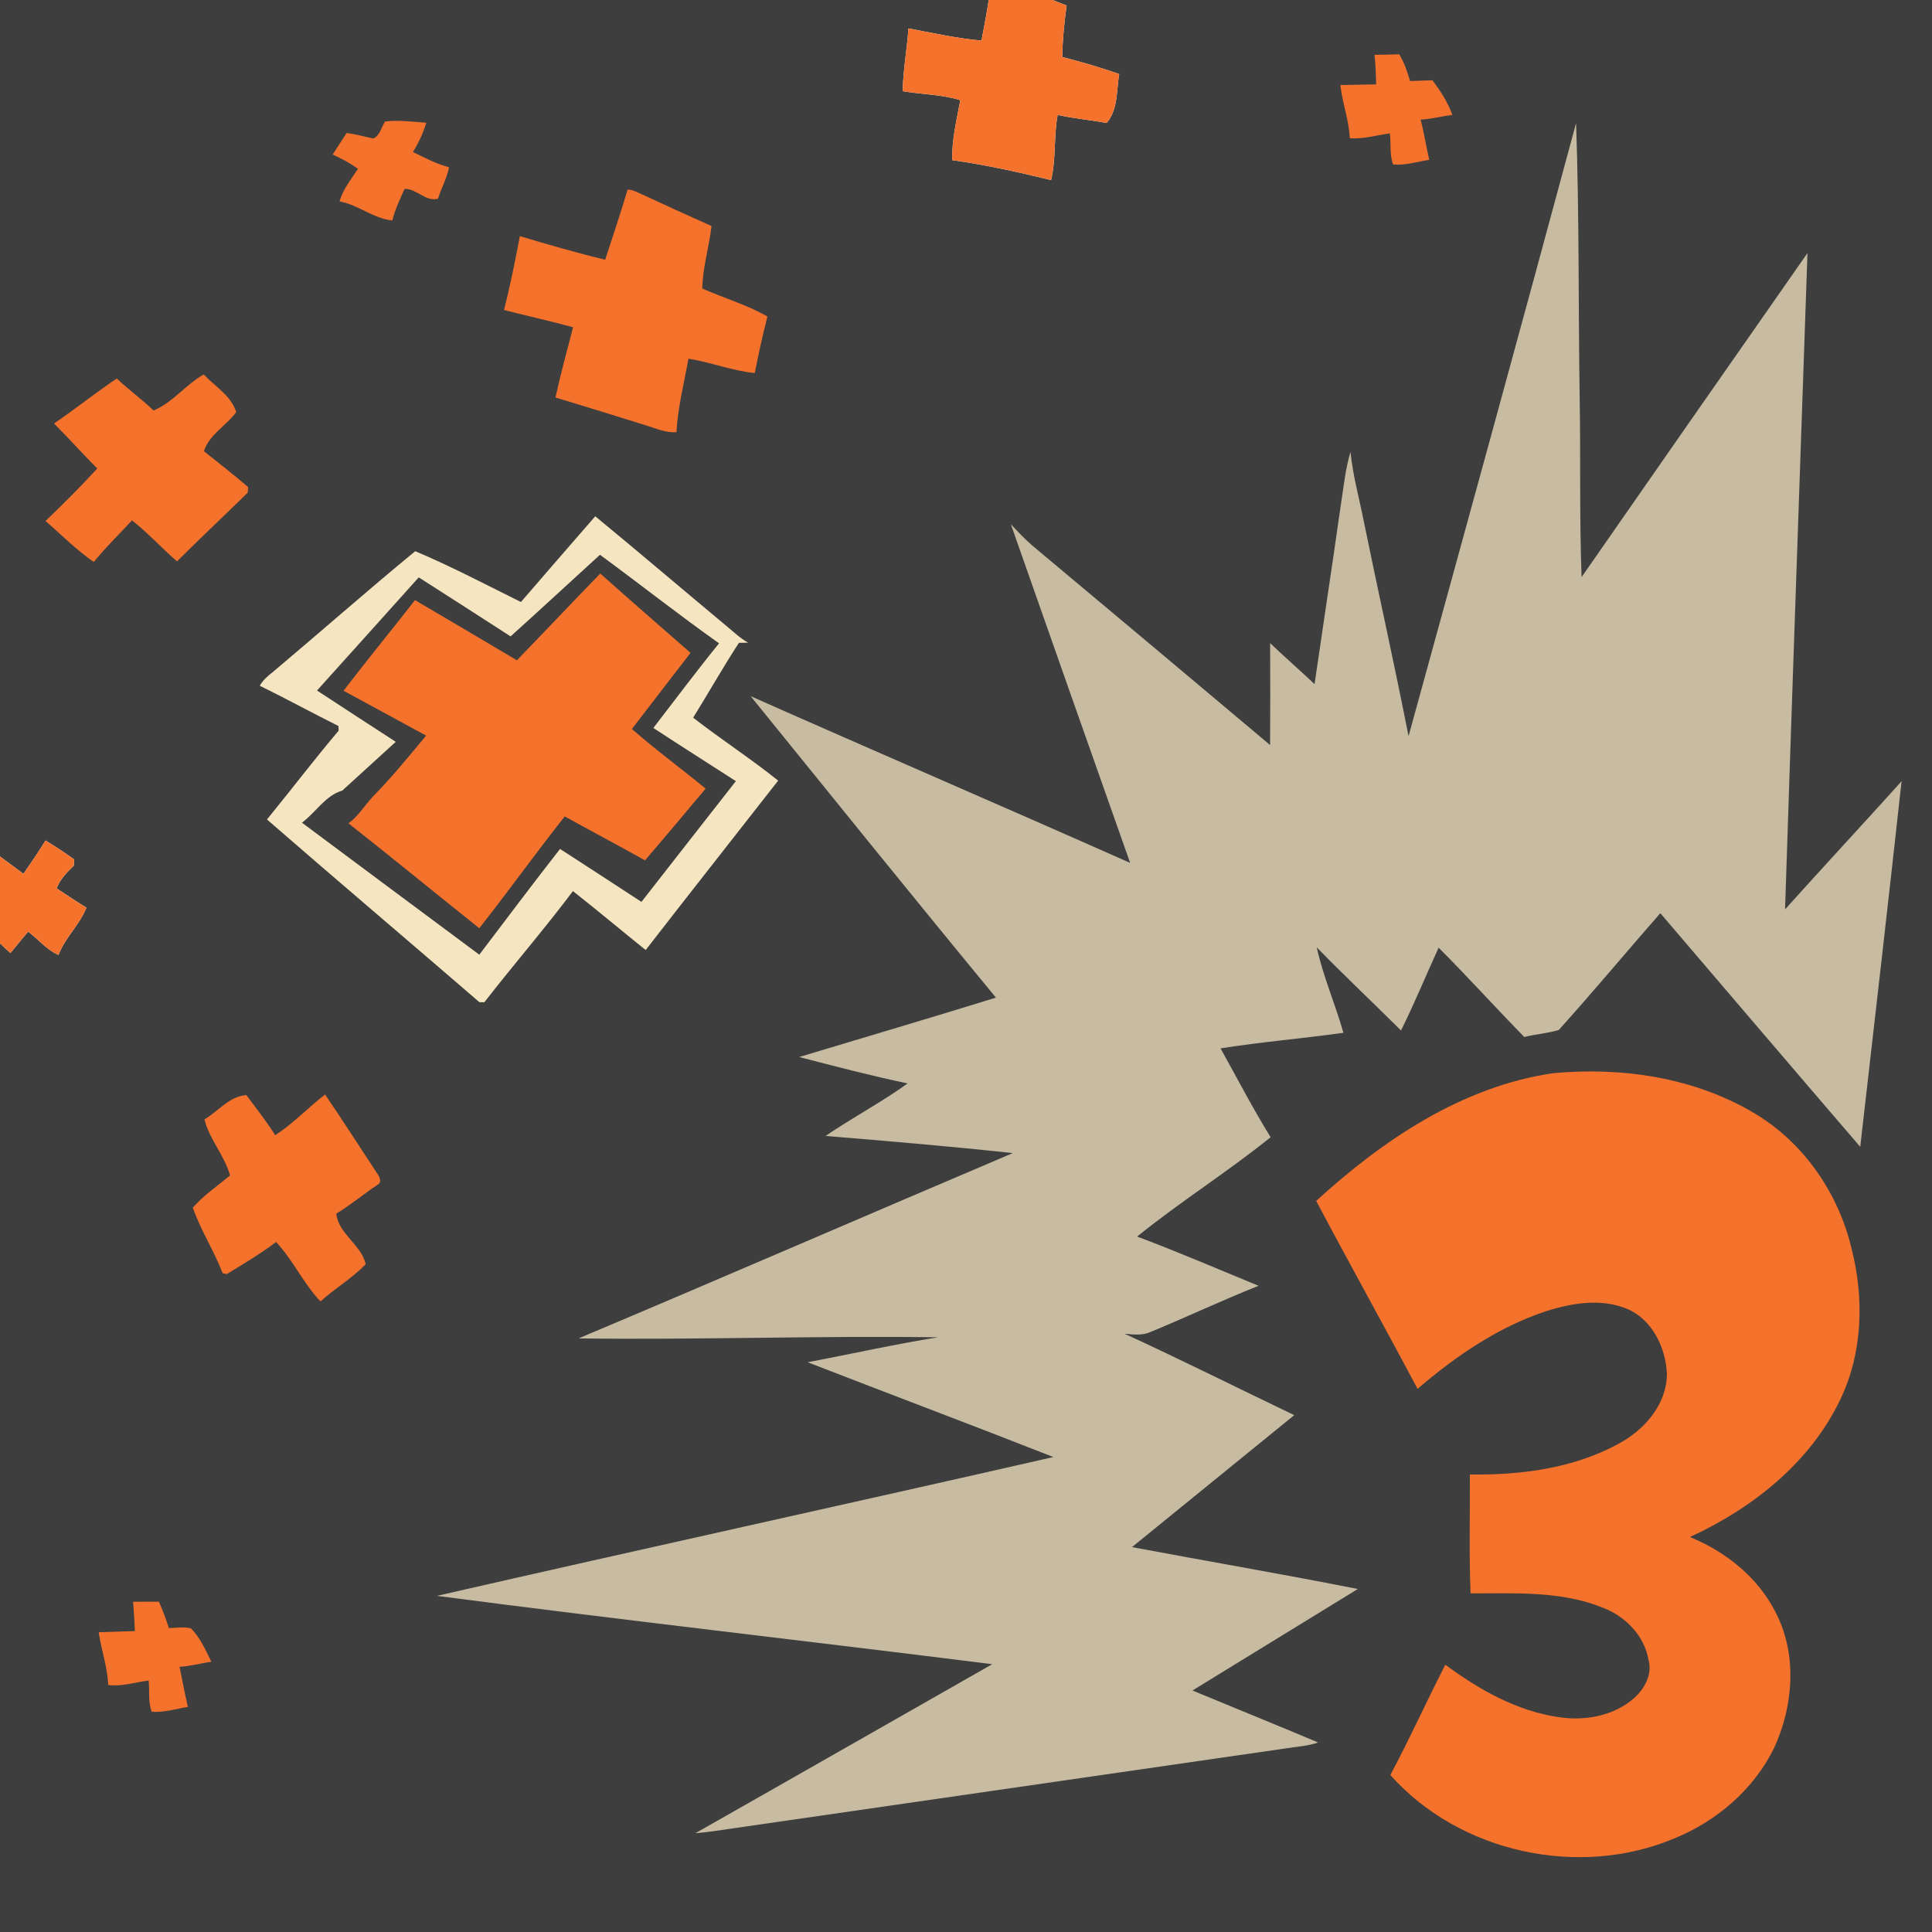
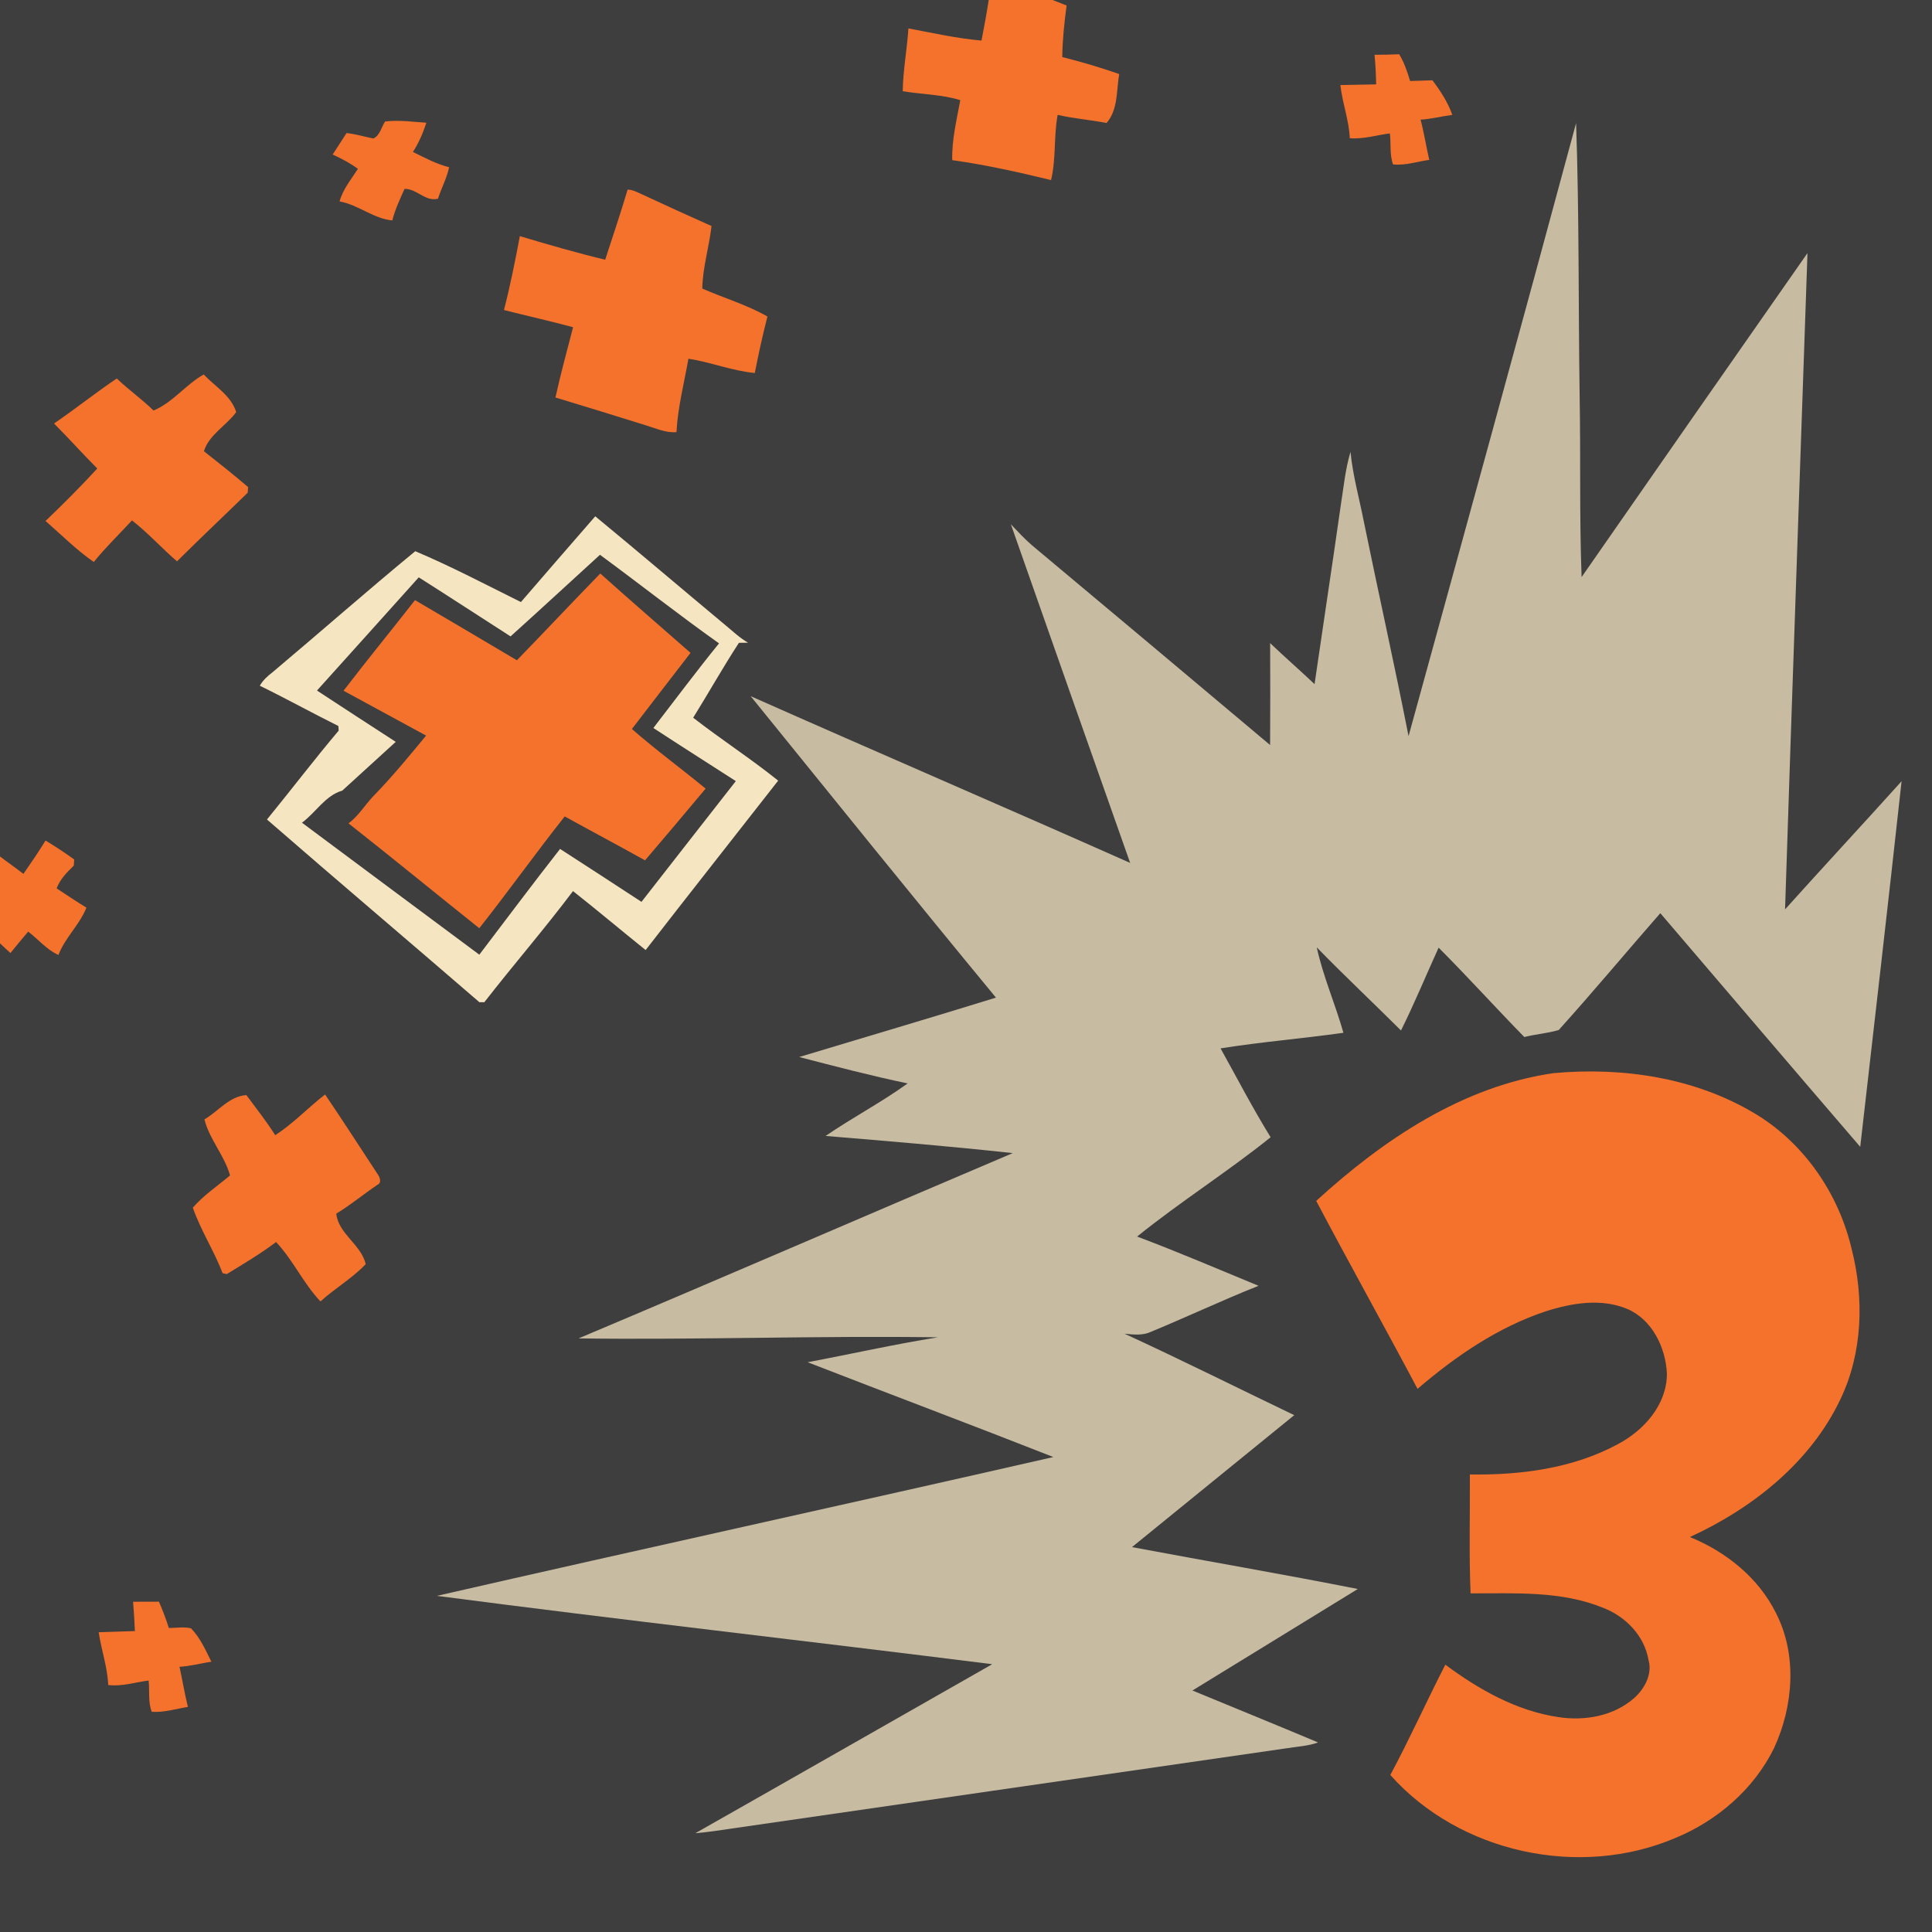
- <svg xmlns="http://www.w3.org/2000/svg" width="512pt" height="512pt" viewBox="0 0 512 512" version="1.1">
-   <path fill="#3e3e3e" opacity="1.00" d=" M 0.00 0.00 L 262.02 0.00 C 261.47 3.60 260.80 7.18 260.11 10.75 C 253.58 10.19 247.17 8.73 240.74 7.53 C 240.38 13.09 239.32 18.59 239.23 24.17 C 244.30 25.02 249.55 25.02 254.49 26.54 C 253.52 31.79 252.22 37.06 252.35 42.44 C 261.16 43.67 269.89 45.61 278.54 47.72 C 279.91 42.04 279.22 36.15 280.29 30.44 C 284.57 31.43 288.96 31.76 293.26 32.59 C 296.35 28.98 295.83 24.00 296.60 19.62 C 291.64 17.88 286.60 16.41 281.51 15.12 C 281.57 10.55 282.05 5.99 282.66 1.46 C 281.43 0.96 280.19 0.47 278.95 -0.00 L 512.00 0.00 L 512.00 512.00 L 0.00 512.00 L 0.00 249.99 C 0.90 250.87 1.84 251.71 2.77 252.56 C 4.31 250.65 5.87 248.76 7.46 246.89 C 10.17 248.91 12.34 251.69 15.49 253.07 C 17.25 248.46 21.10 245.09 22.90 240.53 C 20.21 238.91 17.63 237.14 15.00 235.43 C 15.91 233.01 17.74 231.16 19.56 229.40 C 19.58 228.99 19.63 228.18 19.66 227.77 C 17.20 225.98 14.66 224.33 12.07 222.75 C 10.23 225.77 8.21 228.68 6.21 231.59 C 4.17 230.01 2.04 228.54 0.00 226.97 L 0.00 0.00 Z" />
-   <path fill="#f5722c" opacity="1.00" d=" M 262.02 0.00 L 278.95 0.00 C 280.19 0.47 281.43 0.96 282.66 1.46 C 282.05 5.99 281.57 10.55 281.51 15.12 C 286.60 16.41 291.64 17.88 296.60 19.62 C 295.83 24.00 296.35 28.98 293.26 32.59 C 288.96 31.76 284.57 31.43 280.29 30.44 C 279.22 36.15 279.91 42.04 278.54 47.72 C 269.89 45.61 261.16 43.67 252.35 42.44 C 252.22 37.06 253.52 31.79 254.49 26.54 C 249.55 25.02 244.30 25.02 239.23 24.17 C 239.32 18.59 240.38 13.09 240.74 7.53 C 247.17 8.73 253.58 10.19 260.11 10.75 C 260.80 7.18 261.47 3.60 262.02 0.00 Z" />
-   <path fill="#f5722c" opacity="1.00" d=" M 364.27 14.52 C 366.44 14.51 368.62 14.48 370.80 14.38 C 372.14 16.58 372.96 19.02 373.69 21.47 C 375.65 21.41 377.63 21.34 379.61 21.28 C 381.74 24.10 383.70 27.09 384.88 30.45 C 382.06 30.80 379.31 31.55 376.47 31.71 C 377.40 35.23 377.95 38.83 378.77 42.37 C 375.58 42.81 372.43 43.91 369.17 43.57 C 368.23 41.01 368.67 38.07 368.33 35.35 C 364.79 35.80 361.32 36.92 357.71 36.63 C 357.50 31.82 355.73 27.29 355.22 22.54 C 358.38 22.46 361.53 22.40 364.69 22.36 C 364.65 19.74 364.52 17.12 364.27 14.52 Z" />
-   <path fill="#f5722c" opacity="1.00" d=" M 102.05 32.20 C 105.70 31.75 109.35 32.28 112.99 32.53 C 112.11 35.24 110.98 37.87 109.43 40.27 C 112.54 41.80 115.63 43.46 119.01 44.32 C 118.43 47.23 116.95 49.84 116.08 52.66 C 112.71 53.53 110.49 50.00 107.21 50.05 C 105.99 52.79 104.69 55.51 103.97 58.42 C 98.96 57.94 94.95 54.27 89.99 53.38 C 90.87 50.14 93.08 47.53 94.85 44.74 C 92.77 43.22 90.50 42.01 88.16 40.96 C 89.38 39.06 90.62 37.17 91.84 35.26 C 94.24 35.52 96.57 36.23 98.93 36.70 C 100.67 35.97 101.07 33.68 102.05 32.20 Z" />
-   <path fill="#c7bba1" opacity="1.00" d=" M 373.28 195.09 C 388.17 140.96 403.07 86.82 417.68 32.62 C 418.52 56.73 418.27 80.88 418.62 105.00 C 418.91 120.98 418.54 136.96 419.14 152.93 C 439.06 124.29 459.00 95.66 479.00 67.07 C 477.03 125.04 474.93 183.01 473.06 240.99 C 483.29 229.61 493.70 218.40 503.94 207.03 C 500.40 239.34 496.67 271.63 492.98 303.92 C 475.27 283.33 457.65 262.65 440.00 242.00 C 430.99 252.29 422.23 262.82 413.07 272.97 C 410.09 273.85 406.97 274.06 403.96 274.82 C 396.31 267.01 388.98 258.88 381.25 251.14 C 377.92 258.45 374.85 265.90 371.28 273.09 C 363.88 265.71 356.25 258.55 348.95 251.06 C 350.64 258.79 353.87 266.09 356.02 273.70 C 345.19 275.23 334.26 276.11 323.46 277.83 C 327.84 285.70 331.99 293.72 336.73 301.38 C 325.29 310.59 312.77 318.47 301.35 327.70 C 312.19 331.77 322.83 336.35 333.53 340.75 C 323.93 344.57 314.59 348.98 305.05 352.93 C 302.83 353.99 300.35 353.68 298.00 353.44 C 313.11 360.39 327.99 367.84 342.99 375.03 C 328.63 386.66 314.34 398.37 299.99 410.00 C 319.93 413.74 339.93 417.16 359.83 421.10 C 345.23 430.09 330.61 439.02 316.01 448.00 C 327.10 452.61 338.24 457.10 349.31 461.77 C 346.71 462.70 343.94 462.85 341.24 463.27 C 292.20 470.37 243.16 477.44 194.12 484.55 C 190.85 485.05 187.57 485.54 184.27 485.82 C 210.52 470.94 236.72 455.96 262.95 441.03 C 213.91 434.86 164.78 429.33 115.78 422.92 C 170.19 410.47 224.73 398.55 279.15 386.13 C 257.50 377.62 235.72 369.43 214.04 361.01 C 225.54 358.83 236.98 356.25 248.55 354.40 C 216.81 353.94 185.05 355.12 153.33 354.69 C 191.75 338.49 230.00 321.89 268.38 305.59 C 251.88 303.78 235.33 302.41 218.79 301.04 C 225.89 296.17 233.55 292.16 240.53 287.12 C 230.88 285.10 221.33 282.60 211.79 280.12 C 229.18 274.88 246.60 269.75 263.94 264.38 C 242.09 237.90 220.54 211.17 198.93 184.49 C 232.40 199.34 266.04 213.81 299.50 228.68 C 288.94 198.78 278.39 168.87 267.89 138.94 C 269.72 140.86 271.53 142.83 273.55 144.56 C 294.59 162.16 315.61 179.78 336.59 197.44 C 336.65 188.43 336.63 179.43 336.60 170.43 C 340.45 174.13 344.50 177.62 348.37 181.30 C 350.66 165.49 353.08 149.70 355.32 133.89 C 356.08 129.15 356.51 124.35 357.90 119.74 C 358.50 125.97 360.21 132.00 361.41 138.13 C 365.29 157.13 369.55 176.06 373.28 195.09 Z" />
-   <path fill="#f5722c" opacity="1.00" d=" M 166.32 50.26 C 167.46 50.23 168.50 50.78 169.52 51.22 C 175.84 54.17 182.18 57.06 188.56 59.90 C 187.93 65.45 186.22 70.85 186.11 76.47 C 191.84 78.99 197.93 80.76 203.38 83.88 C 202.10 88.83 201.01 93.83 200.03 98.85 C 194.03 98.29 188.38 95.98 182.44 95.06 C 181.30 101.53 179.62 107.95 179.27 114.52 C 176.48 114.76 173.91 113.55 171.30 112.76 C 163.27 110.26 155.25 107.76 147.20 105.34 C 148.58 99.09 150.27 92.91 151.87 86.72 C 145.80 85.07 139.65 83.71 133.56 82.16 C 135.22 75.70 136.53 69.14 137.77 62.58 C 145.26 64.82 152.78 67.00 160.38 68.83 C 162.39 62.65 164.48 56.47 166.32 50.26 Z" />
-   <path fill="#f5722c" opacity="1.00" d=" M 40.68 108.79 C 45.74 106.73 49.20 101.92 53.99 99.24 C 56.99 102.44 61.21 104.79 62.60 109.21 C 59.97 112.82 55.39 115.19 54.04 119.58 C 57.99 122.68 61.93 125.82 65.75 129.08 C 65.72 129.46 65.67 130.20 65.65 130.57 C 59.42 136.65 53.08 142.62 46.91 148.76 C 42.83 145.25 39.23 141.22 34.98 137.91 C 31.59 141.57 28.00 145.05 24.85 148.93 C 20.26 145.76 16.28 141.74 12.07 138.06 C 16.78 133.56 21.38 128.94 25.78 124.16 C 21.89 120.26 18.22 116.14 14.32 112.23 C 19.96 108.39 25.29 104.11 30.95 100.30 C 34.05 103.29 37.61 105.77 40.68 108.79 Z" />
-   <path fill="#f5e5c1" opacity="1.00" d=" M 138.05 159.54 C 144.58 151.93 151.18 144.40 157.75 136.82 C 169.34 146.37 180.77 156.10 192.31 165.72 C 194.24 167.31 196.06 169.07 198.25 170.32 C 197.64 170.33 196.43 170.35 195.82 170.36 C 191.59 176.85 187.78 183.61 183.69 190.19 C 191.06 195.93 198.93 201.02 206.22 206.87 C 194.53 221.84 182.75 236.75 171.11 251.77 C 164.66 246.58 158.33 241.27 151.84 236.15 C 144.29 246.19 136.07 255.69 128.36 265.60 C 128.03 265.60 127.39 265.60 127.06 265.60 C 108.33 249.42 89.43 233.42 70.75 217.17 C 77.13 209.36 83.25 201.32 89.75 193.62 C 89.73 193.31 89.69 192.70 89.68 192.39 C 82.69 188.92 75.85 185.15 68.84 181.73 C 69.67 180.29 70.89 179.17 72.20 178.18 C 84.85 167.54 97.27 156.58 110.04 146.07 C 119.56 150.09 128.77 154.94 138.05 159.54 Z" />
-   <path fill="#3e3e3e" opacity="1.00" d=" M 135.31 168.65 C 143.26 161.50 151.09 154.22 159.00 147.02 C 169.56 154.78 179.86 162.90 190.55 170.49 C 184.59 177.83 178.93 185.43 173.15 192.92 C 180.40 197.67 187.72 202.32 195.01 207.01 C 186.65 217.66 178.33 228.35 169.99 239.01 C 162.81 234.32 155.63 229.63 148.42 224.98 C 141.17 234.23 134.14 243.64 127.02 253.00 C 111.33 241.37 95.69 229.67 80.02 218.02 C 83.66 215.34 86.25 210.78 90.70 209.52 C 95.45 205.24 100.13 200.87 104.88 196.59 C 97.91 192.07 90.95 187.55 84.01 182.99 C 92.99 173.00 102.01 163.03 110.97 153.01 C 119.11 158.18 127.20 163.44 135.31 168.65 Z" />
-   <path fill="#f5722c" opacity="1.00" d=" M 136.98 174.98 C 144.39 167.36 151.66 159.60 159.08 151.99 C 166.99 159.08 175.03 166.01 183.00 173.02 C 177.82 179.75 172.61 186.45 167.46 193.19 C 173.76 198.71 180.53 203.67 187.00 208.99 C 181.69 215.36 176.32 221.69 170.94 228.00 C 163.88 224.06 156.74 220.28 149.66 216.36 C 141.94 226.11 134.72 236.23 127.02 245.99 C 115.44 236.76 104.00 227.36 92.36 218.20 C 95.01 216.24 96.70 213.34 98.94 210.98 C 103.90 205.91 108.40 200.41 112.92 194.94 C 105.63 190.97 98.33 187.03 91.04 183.05 C 97.24 174.96 103.71 167.07 109.98 159.04 C 118.99 164.33 128.00 169.64 136.98 174.98 Z" />
-   <path fill="#f5722c" opacity="1.00" d=" M 6.21 231.59 C 8.21 228.68 10.23 225.77 12.07 222.75 C 14.66 224.33 17.20 225.98 19.66 227.77 C 19.63 228.18 19.58 228.99 19.56 229.40 C 17.74 231.16 15.91 233.01 15.00 235.43 C 17.63 237.14 20.21 238.91 22.90 240.53 C 21.10 245.09 17.25 248.46 15.49 253.07 C 12.34 251.69 10.17 248.91 7.46 246.89 C 5.87 248.76 4.31 250.65 2.77 252.56 C 1.84 251.71 0.90 250.87 0.00 249.99 L 0.00 226.97 C 2.04 228.54 4.17 230.01 6.21 231.59 Z" />
-   <path fill="#f5722c" opacity="1.00" d=" M 411.65 284.40 C 429.90 282.72 449.07 285.54 464.98 295.05 C 478.05 302.84 487.28 316.31 490.72 331.05 C 494.04 344.13 493.63 358.44 487.76 370.75 C 479.82 387.54 464.44 399.71 447.84 407.33 C 457.38 411.21 465.95 418.07 470.61 427.39 C 476.34 438.51 475.28 452.11 470.15 463.25 C 464.80 474.14 455.06 482.54 443.90 487.12 C 418.55 497.89 386.79 491.02 368.45 470.39 C 373.60 460.79 378.05 450.85 383.03 441.16 C 391.92 447.75 401.91 453.42 413.00 455.05 C 419.98 456.14 427.67 454.77 433.07 450.00 C 435.83 447.55 437.93 443.71 436.88 439.95 C 435.81 433.55 430.86 428.43 424.93 426.12 C 413.80 421.54 401.50 422.29 389.72 422.26 C 389.28 411.76 389.59 401.25 389.53 390.75 C 402.92 390.95 416.80 389.18 428.73 382.73 C 435.68 379.06 441.74 372.27 441.75 364.04 C 441.42 357.10 437.84 349.65 431.16 346.85 C 424.27 344.00 416.52 345.32 409.64 347.51 C 396.95 351.73 385.74 359.42 375.66 368.06 C 366.82 351.39 357.62 334.93 348.81 318.25 C 366.47 302.10 387.50 287.91 411.65 284.40 Z" />
-   <path fill="#f5722c" opacity="1.00" d=" M 54.18 296.65 C 57.89 294.49 60.71 290.54 65.29 290.21 C 67.89 293.71 70.60 297.15 72.94 300.84 C 77.72 297.75 81.65 293.53 86.15 290.05 C 90.86 296.95 95.35 304.01 99.96 310.98 C 100.56 311.78 101.31 313.37 100.05 313.97 C 96.35 316.44 92.94 319.33 89.12 321.62 C 89.65 326.98 95.74 329.83 96.92 335.01 C 93.39 338.73 88.76 341.41 84.93 344.89 C 80.41 340.15 77.68 333.93 73.16 329.15 C 69.01 332.28 64.52 334.95 60.09 337.65 C 59.82 337.59 59.27 337.47 59.00 337.41 C 56.72 331.45 53.19 326.05 51.10 320.04 C 53.95 316.76 57.65 314.30 60.96 311.50 C 59.50 306.19 55.51 301.99 54.18 296.65 Z" />
-   <path fill="#f5722c" opacity="1.00" d=" M 35.27 424.48 C 37.55 424.46 39.83 424.46 42.11 424.46 C 43.12 426.73 43.99 429.07 44.75 431.44 C 46.70 431.42 48.68 431.08 50.60 431.51 C 53.05 434.00 54.48 437.29 56.02 440.38 C 53.19 440.77 50.43 441.58 47.57 441.71 C 48.35 445.25 48.92 448.83 49.80 452.35 C 46.63 452.85 43.47 453.88 40.22 453.64 C 39.20 451.07 39.70 448.09 39.39 445.36 C 35.82 445.79 32.32 447.01 28.68 446.54 C 28.47 441.77 26.86 437.25 26.15 432.56 C 29.35 432.47 32.55 432.36 35.75 432.25 C 35.64 429.66 35.48 427.06 35.27 424.48 Z" />
+ <svg xmlns="http://www.w3.org/2000/svg" width="1280" height="1280" viewBox="0 0 1024 1024" version="1.1" id="svg2">
+   <defs id="defs34" />
+   <rect style="fill:#3e3e3e;fill-opacity:1;fill-rule:nonzero;stroke:none" id="rect3014" width="1024" height="1024" x="0" y="0" />
+   <path d="m 524.04,0 33.86,0 c 2.48,0.94 4.96,1.92 7.42,2.92 -1.22,9.06 -2.18,18.18 -2.3,27.32 10.18,2.58 20.26,5.52 30.18,9 -1.54,8.76 -0.5,18.72 -6.68,25.94 -8.6,-1.66 -17.38,-2.32 -25.94,-4.3 -2.14,11.42 -0.76,23.2 -3.5,34.56 -17.3,-4.22 -34.76,-8.1 -52.38,-10.56 -0.26,-10.76 2.34,-21.3 4.28,-31.8 -9.88,-3.04 -20.38,-3.04 -30.52,-4.74 0.18,-11.16 2.3,-22.16 3.02,-33.28 12.86,2.4 25.68,5.32 38.74,6.44 1.38,-7.14 2.72,-14.3 3.82,-21.5 z" id="path6" style="fill:#f5722c" />
+   <path d="m 728.54,29.04 c 4.34,-0.02 8.7,-0.08 13.06,-0.28 2.68,4.4 4.32,9.28 5.78,14.18 3.92,-0.12 7.88,-0.26 11.84,-0.38 4.26,5.64 8.18,11.62 10.54,18.34 -5.64,0.7 -11.14,2.2 -16.82,2.52 1.86,7.04 2.96,14.24 4.6,21.32 -6.38,0.88 -12.68,3.08 -19.2,2.4 -1.88,-5.12 -1,-11 -1.68,-16.44 -7.08,0.9 -14.02,3.14 -21.24,2.56 -0.42,-9.62 -3.96,-18.68 -4.98,-28.18 6.32,-0.16 12.62,-0.28 18.94,-0.36 -0.08,-5.24 -0.34,-10.48 -0.84,-15.68 z" id="path8" style="fill:#f5722c" />
+   <path d="m 204.1,64.4 c 7.3,-0.9 14.6,0.16 21.88,0.66 -1.76,5.42 -4.02,10.68 -7.12,15.48 6.22,3.06 12.4,6.38 19.16,8.1 -1.16,5.82 -4.12,11.04 -5.86,16.68 -6.74,1.74 -11.18,-5.32 -17.74,-5.22 -2.44,5.48 -5.04,10.92 -6.48,16.74 -10.02,-0.96 -18.04,-8.3 -27.96,-10.08 1.76,-6.48 6.18,-11.7 9.72,-17.28 -4.16,-3.04 -8.7,-5.46 -13.38,-7.56 2.44,-3.8 4.92,-7.58 7.36,-11.4 4.8,0.52 9.46,1.94 14.18,2.88 3.48,-1.46 4.28,-6.04 6.24,-9 z" id="path10" style="fill:#f5722c" />
+   <path d="m 746.56,390.18 c 29.78,-108.26 59.58,-216.54 88.8,-324.94 1.68,48.22 1.18,96.52 1.88,144.76 0.58,31.96 -0.16,63.92 1.04,95.86 C 878.12,248.58 918,191.32 958,134.14 c -3.94,115.94 -8.14,231.88 -11.88,347.84 20.46,-22.76 41.28,-45.18 61.76,-67.92 -7.08,64.62 -14.54,129.2 -21.92,193.78 C 950.54,566.66 915.3,525.3 880,484 c -18.02,20.58 -35.54,41.64 -53.86,61.94 -5.96,1.76 -12.2,2.18 -18.22,3.7 -15.3,-15.62 -29.96,-31.88 -45.42,-47.36 -6.66,14.62 -12.8,29.52 -19.94,43.9 -14.8,-14.76 -30.06,-29.08 -44.66,-44.06 3.38,15.46 9.84,30.06 14.14,45.28 -21.66,3.06 -43.52,4.82 -65.12,8.26 8.76,15.74 17.06,31.78 26.54,47.1 -22.88,18.42 -47.92,34.18 -70.76,52.64 21.68,8.14 42.96,17.3 64.36,26.1 -19.2,7.64 -37.88,16.46 -56.96,24.36 -4.44,2.12 -9.4,1.5 -14.1,1.02 30.22,13.9 59.98,28.8 89.98,43.18 -28.72,23.26 -57.3,46.68 -86,69.94 39.88,7.48 79.88,14.32 119.68,22.2 -29.2,17.98 -58.44,35.84 -87.64,53.8 22.18,9.22 44.46,18.2 66.6,27.54 -5.2,1.86 -10.74,2.16 -16.14,3 -98.08,14.2 -196.16,28.34 -294.24,42.56 -6.54,1 -13.1,1.98 -19.7,2.54 52.5,-29.76 104.9,-59.72 157.36,-89.58 -98.08,-12.34 -196.34,-23.4 -294.34,-36.22 108.82,-24.9 217.9,-48.74 326.74,-73.58 -43.3,-17.02 -86.86,-33.4 -130.22,-50.24 23,-4.36 45.88,-9.52 69.02,-13.22 -63.48,-0.92 -127,1.44 -190.44,0.58 76.84,-32.4 153.34,-65.6 230.1,-98.2 -33,-3.62 -66.1,-6.36 -99.18,-9.1 14.2,-9.74 29.52,-17.76 43.48,-27.84 -19.3,-4.04 -38.4,-9.04 -57.48,-14 34.78,-10.48 69.62,-20.74 104.3,-31.48 -43.7,-52.96 -86.8,-106.42 -130.02,-159.78 66.94,29.7 134.22,58.64 201.14,88.38 -21.12,-59.8 -42.22,-119.62 -63.22,-179.48 3.66,3.84 7.28,7.78 11.32,11.24 42.08,35.2 84.12,70.44 126.08,105.76 0.12,-18.02 0.08,-36.02 0.02,-54.02 7.7,7.4 15.8,14.38 23.54,21.74 4.58,-31.62 9.42,-63.2 13.9,-94.82 1.52,-9.48 2.38,-19.08 5.16,-28.3 1.2,12.46 4.62,24.52 7.02,36.78 7.76,38 16.28,75.86 23.74,113.92 z" id="path12" style="fill:#c7bba1" />
+   <path d="m 332.64,100.52 c 2.28,-0.06 4.36,1.04 6.4,1.92 12.64,5.9 25.32,11.68 38.08,17.36 -1.26,11.1 -4.68,21.9 -4.9,33.14 11.46,5.04 23.64,8.58 34.54,14.82 -2.56,9.9 -4.74,19.9 -6.7,29.94 -12,-1.12 -23.3,-5.74 -35.18,-7.58 -2.28,12.94 -5.64,25.78 -6.34,38.92 -5.58,0.48 -10.72,-1.94 -15.94,-3.52 -16.06,-5 -32.1,-10 -48.2,-14.84 2.76,-12.5 6.14,-24.86 9.34,-37.24 -12.14,-3.3 -24.44,-6.02 -36.62,-9.12 3.32,-12.92 5.94,-26.04 8.42,-39.16 14.98,4.48 30.02,8.84 45.22,12.5 4.02,-12.36 8.2,-24.72 11.88,-37.14 z" id="path14" style="fill:#f5722c" />
+   <path d="m 81.36,217.58 c 10.12,-4.12 17.04,-13.74 26.62,-19.1 6,6.4 14.44,11.1 17.22,19.94 -5.26,7.22 -14.42,11.96 -17.12,20.74 7.9,6.2 15.78,12.48 23.42,19 -0.06,0.76 -0.16,2.24 -0.2,2.98 -12.46,12.16 -25.14,24.1 -37.48,36.38 C 85.66,290.5 78.46,282.44 69.96,275.82 63.18,283.14 56,290.1 49.7,297.86 40.52,291.52 32.56,283.48 24.14,276.12 c 9.42,-9 18.62,-18.24 27.42,-27.8 -7.78,-7.8 -15.12,-16.04 -22.92,-23.86 11.28,-7.68 21.94,-16.24 33.26,-23.86 6.2,5.98 13.32,10.94 19.46,16.98 z" id="path16" style="fill:#f5722c" />
+   <path d="m 315.5,273.65 c -13.14,15.16 -26.34,30.23 -39.4,45.45 -18.56,-9.2 -36.96,-18.91 -56,-26.95 -25.54,21.02 -50.4,42.92 -75.7,64.2 -2.62,1.98 -5.04,4.22 -6.7,7.1 14.02,6.84 27.67,14.41 41.65,21.35 0.02,0.62 0.11,1.83 0.15,2.45 -13,15.4 -25.24,31.48 -38,47.1 37.36,32.5 75.14,64.49 112.6,96.85 l 2.6,0 c 15.42,-19.82 31.9,-38.82 47,-58.9 12.98,10.24 25.6,20.87 38.5,31.25 23.28,-30.04 46.87,-59.86 70.25,-89.8 -14.58,-11.7 -30.31,-21.87 -45.05,-33.35 8.18,-13.16 15.79,-26.72 24.25,-39.7 1.22,-0.02 3.63,-0.03 4.85,-0.05 -4.38,-2.5 -8.04,-6.02 -11.9,-9.2 -23.08,-19.24 -45.92,-38.7 -69.1,-57.8 z m 2.5,20.4 c 21.12,15.52 41.72,31.77 63.1,46.95 -11.92,14.68 -23.24,29.87 -34.8,44.85 14.5,9.5 29.12,18.77 43.7,28.15 -16.72,21.3 -33.32,42.68 -50,64 -14.36,-9.38 -28.73,-18.75 -43.15,-28.05 -14.5,18.5 -28.56,37.33 -42.8,56.05 -31.38,-23.26 -62.66,-46.65 -94,-69.95 7.28,-5.36 12.45,-14.48 21.35,-17 9.5,-8.56 18.85,-17.29 28.35,-25.85 -13.94,-9.04 -27.87,-18.08 -41.75,-27.2 17.96,-19.98 36.03,-39.96 53.95,-60 16.28,10.34 32.43,20.88 48.65,31.3 15.9,-14.3 31.58,-28.85 47.4,-43.25 z" id="path18" style="fill:#f5e5c1" />
+   <path d="m 273.96,349.96 c 14.82,-15.24 29.36,-30.76 44.2,-45.98 15.82,14.18 31.9,28.04 47.84,42.06 -10.36,13.46 -20.78,26.86 -31.08,40.34 12.6,11.04 26.14,20.96 39.08,31.6 -10.62,12.74 -21.36,25.4 -32.12,38.02 -14.12,-7.88 -28.4,-15.44 -42.56,-23.28 -15.44,19.5 -29.88,39.74 -45.28,59.26 -23.16,-18.46 -46.04,-37.26 -69.32,-55.58 5.3,-3.92 8.68,-9.72 13.16,-14.44 9.92,-10.14 18.92,-21.14 27.96,-32.08 -14.58,-7.94 -29.18,-15.82 -43.76,-23.78 12.4,-16.18 25.34,-31.96 37.88,-48.02 18.02,10.58 36.04,21.2 54,31.88 z" id="path22" style="fill:#f5722c" />
+   <path d="m 12.42,463.18 c 4,-5.82 8.04,-11.64 11.72,-17.68 5.18,3.16 10.26,6.46 15.18,10.04 -0.06,0.82 -0.16,2.44 -0.2,3.26 -3.64,3.52 -7.3,7.22 -9.12,12.06 5.26,3.42 10.42,6.96 15.8,10.2 -3.6,9.12 -11.3,15.86 -14.82,25.08 -6.3,-2.76 -10.64,-8.32 -16.06,-12.36 -3.18,3.74 -6.3,7.52 -9.38,11.34 C 3.68,503.42 1.8,501.74 0,499.98 l 0,-46.04 c 4.08,3.14 8.34,6.08 12.42,9.24 z" id="path24" style="fill:#f5722c" />
+   <path d="m 823.3,568.8 c 36.5,-3.36 74.84,2.28 106.66,21.3 26.14,15.58 44.6,42.52 51.48,72 6.64,26.16 5.82,54.78 -5.92,79.4 -15.88,33.58 -46.64,57.92 -79.84,73.16 19.08,7.76 36.22,21.48 45.54,40.12 11.46,22.24 9.34,49.44 -0.92,71.72 -10.7,21.78 -30.18,38.58 -52.5,47.74 -50.7,21.54 -114.22,7.8 -150.9,-33.46 10.3,-19.2 19.2,-39.08 29.16,-58.46 17.78,13.18 37.76,24.52 59.94,27.78 13.96,2.18 29.34,-0.56 40.14,-10.1 5.52,-4.9 9.72,-12.58 7.62,-20.1 -2.14,-12.8 -12.04,-23.04 -23.9,-27.66 -22.26,-9.16 -46.86,-7.66 -70.42,-7.72 -0.88,-21 -0.26,-42.02 -0.38,-63.02 26.78,0.4 54.54,-3.14 78.4,-16.04 13.9,-7.34 26.02,-20.92 26.04,-37.38 -0.66,-13.88 -7.82,-28.78 -21.18,-34.38 -13.78,-5.7 -29.28,-3.06 -43.04,1.32 -25.38,8.44 -47.8,23.82 -67.96,41.1 -17.68,-33.34 -36.08,-66.26 -53.7,-99.62 35.32,-32.3 77.38,-60.68 125.68,-67.7 z" id="path26" style="fill:#f5722c" />
+   <path d="m 108.36,593.3 c 7.42,-4.32 13.06,-12.22 22.22,-12.88 5.2,7 10.62,13.88 15.3,21.26 9.56,-6.18 17.42,-14.62 26.42,-21.58 9.42,13.8 18.4,27.92 27.62,41.86 1.2,1.6 2.7,4.78 0.18,5.98 -7.4,4.94 -14.22,10.72 -21.86,15.3 1.06,10.72 13.24,16.42 15.6,26.78 -7.06,7.44 -16.32,12.8 -23.98,19.76 -9.04,-9.48 -14.5,-21.92 -23.54,-31.48 -8.3,6.26 -17.28,11.6 -26.14,17 -0.54,-0.12 -1.64,-0.36 -2.18,-0.48 -4.56,-11.92 -11.62,-22.72 -15.8,-34.74 5.7,-6.56 13.1,-11.48 19.72,-17.08 -2.92,-10.62 -10.9,-19.02 -13.56,-29.7 z" id="path28" style="fill:#f5722c" />
+   <path d="m 70.54,848.96 c 4.56,-0.04 9.12,-0.04 13.68,-0.04 2.02,4.54 3.76,9.22 5.28,13.96 3.9,-0.04 7.86,-0.72 11.7,0.14 4.9,4.98 7.76,11.56 10.84,17.74 -5.66,0.78 -11.18,2.4 -16.9,2.66 1.56,7.08 2.7,14.24 4.46,21.28 -6.34,1 -12.66,3.06 -19.16,2.58 -2.04,-5.14 -1.04,-11.1 -1.66,-16.56 -7.14,0.86 -14.14,3.3 -21.42,2.36 -0.42,-9.54 -3.64,-18.58 -5.06,-27.96 6.4,-0.18 12.8,-0.4 19.2,-0.62 -0.22,-5.18 -0.54,-10.38 -0.96,-15.54 z" id="path30" style="fill:#f5722c" />
</svg>
